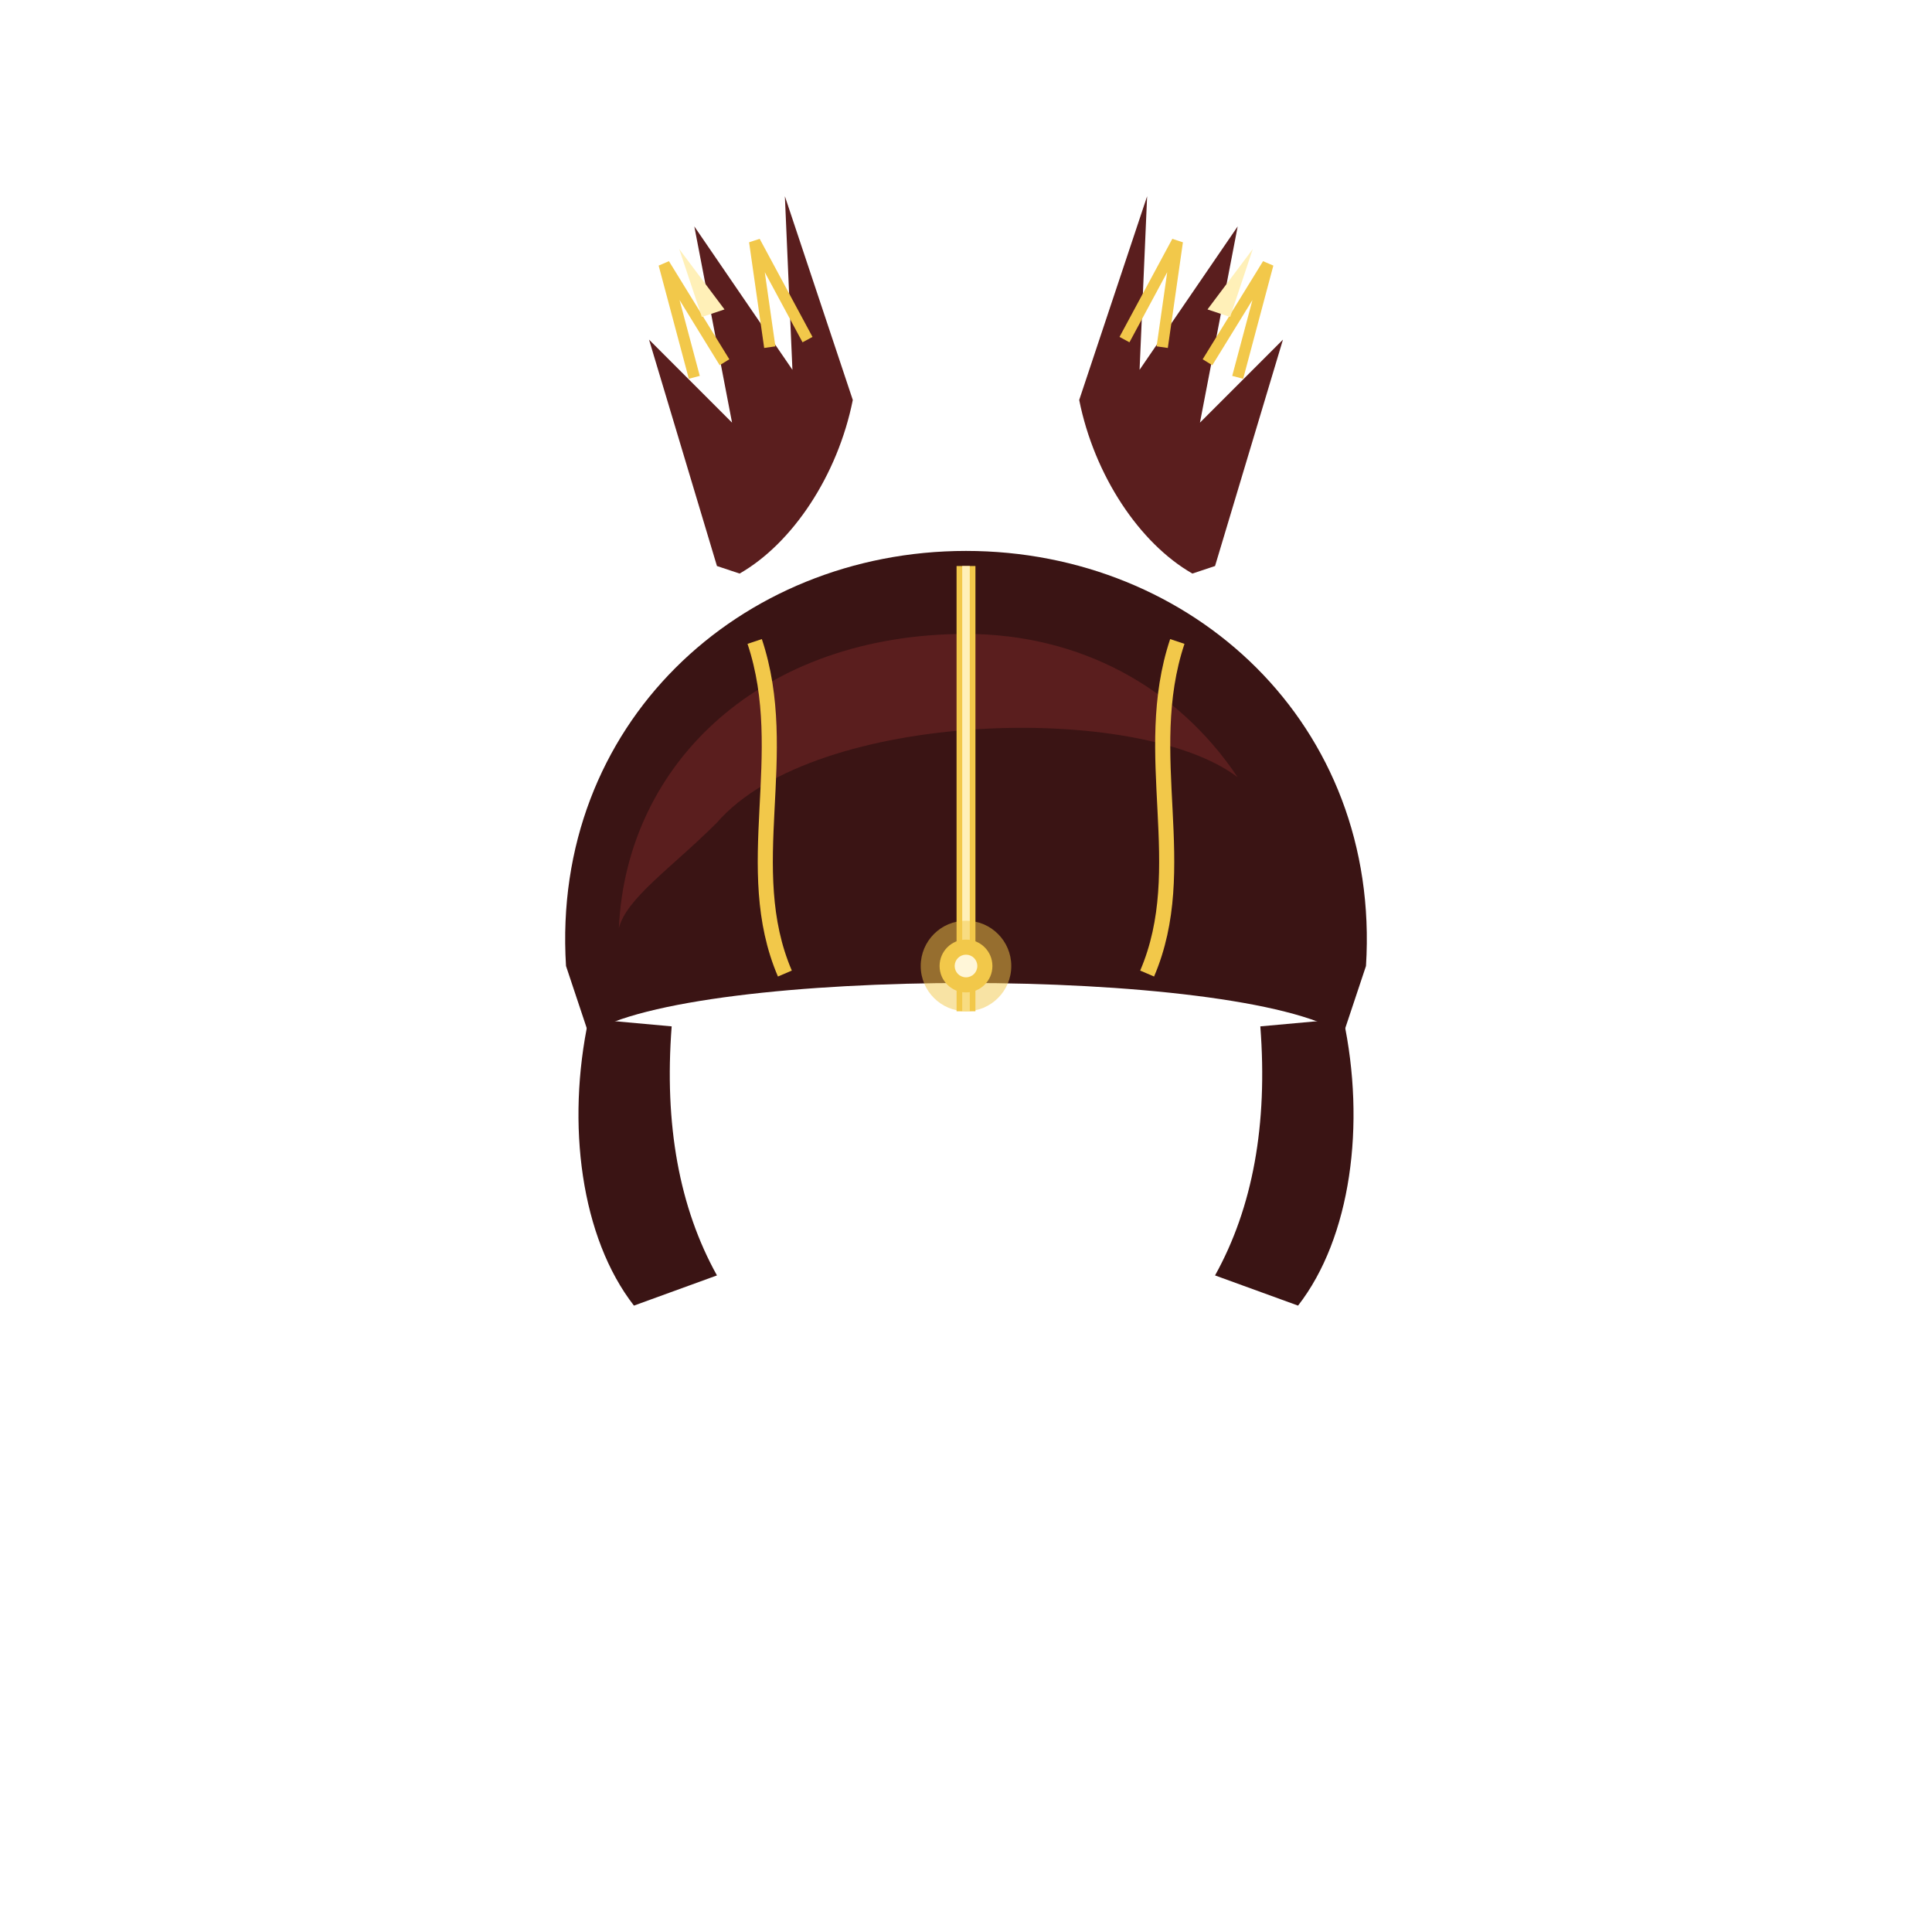
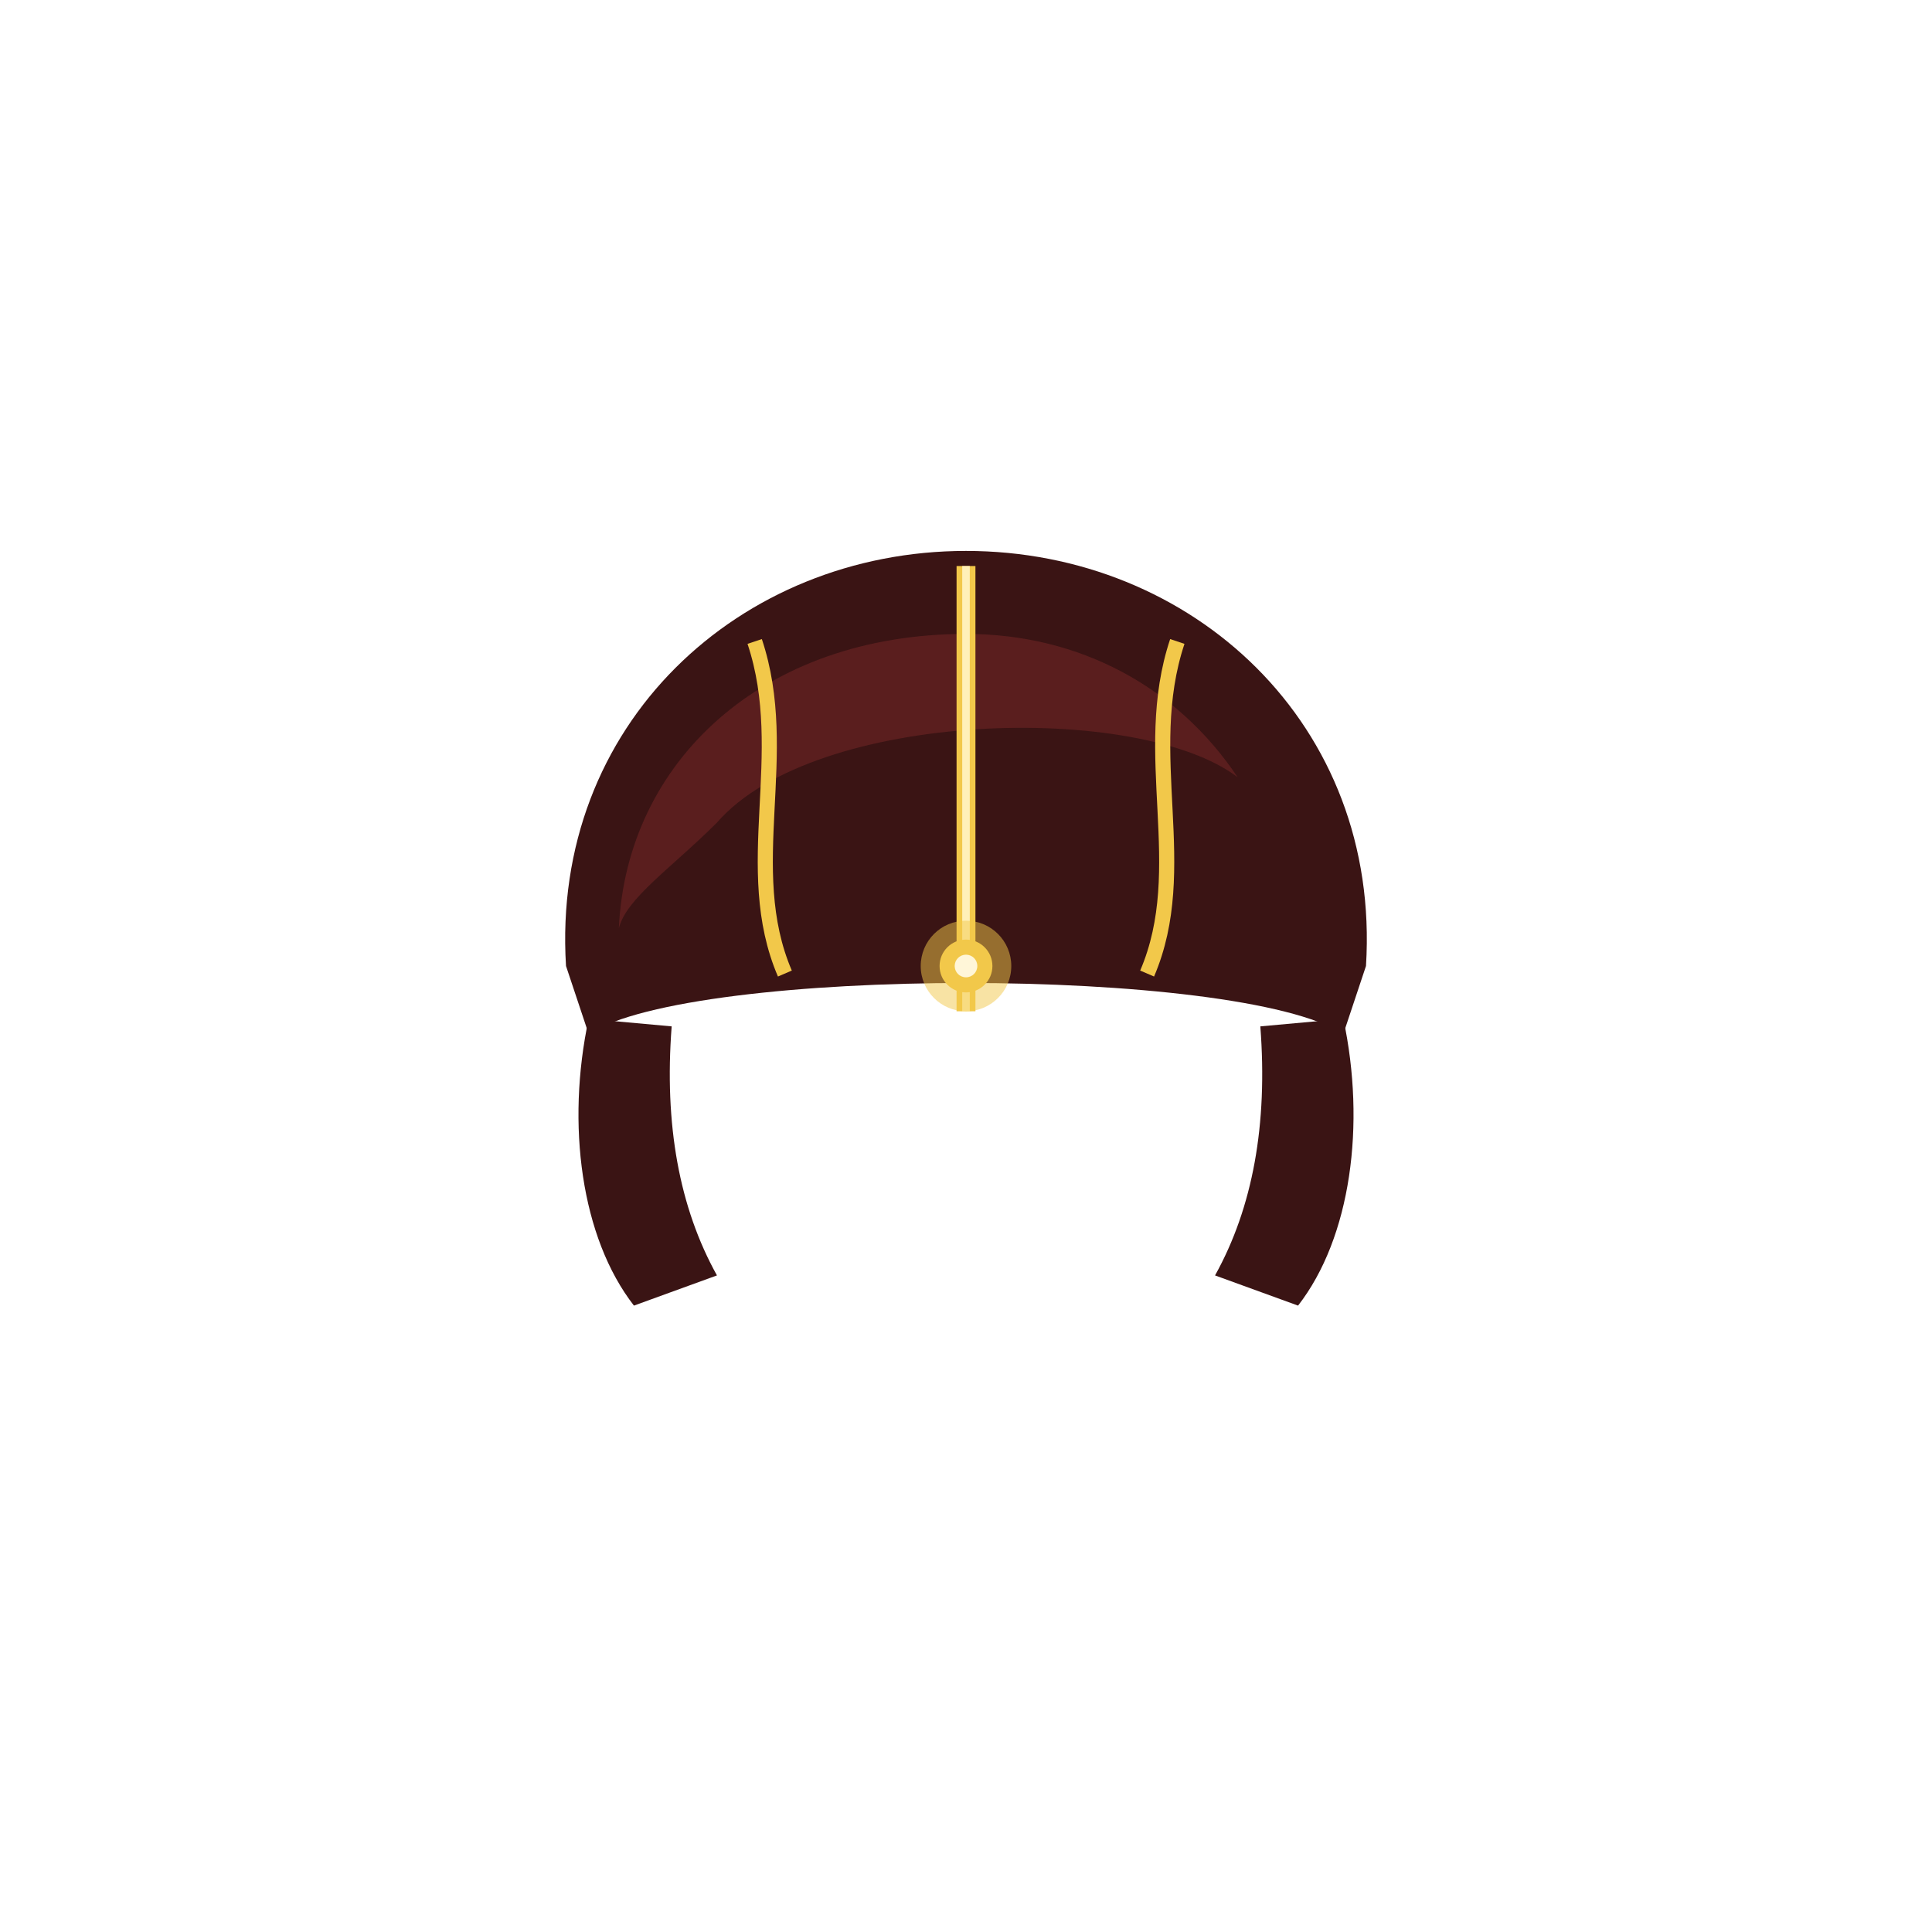
<svg xmlns="http://www.w3.org/2000/svg" viewBox="0 0 512 512" width="512" height="512">
-   <path d="M190 150 L172 90 L194 112 L184 60 L210 98 L208 52 L226 106 C222 126 210 144 196 152 Z" fill="#5A1E1E" />
-   <path d="M184 100 L176 70 L192 96 M204 92 L200 64 L214 90" stroke="#F2C84A" stroke-width="3" fill="none" />
-   <path d="M186 84 L180 66 L192 82 Z" fill="#FFF0B8" />
-   <path d="M322 150 L340 90 L318 112 L328 60 L302 98 L304 52 L286 106 C290 126 302 144 316 152 Z" fill="#5A1E1E" />
-   <path d="M328 100 L336 70 L320 96 M308 92 L312 64 L298 90" stroke="#F2C84A" stroke-width="3" fill="none" />
-   <path d="M326 84 L332 66 L320 82 Z" fill="#FFF0B8" />
  <path d="M150 256 C146 192 196 146 256 146 C316 146 366 192 362 256 L356 274 C328 256 184 256 156 274 Z" fill="#3A1414" />
  <path d="M164 246 C166 202 202 168 256 168 C286 168 312 182 328 206 C302 186 216 188 190 218 C178 230 166 238 164 246 Z" fill="#5A1E1E" />
  <path d="M156 270 C150 298 154 328 168 346 L190 338 C180 320 176 298 178 272 Z" fill="#3A1414" />
  <path d="M356 270 C362 298 358 328 344 346 L322 338 C332 320 336 298 334 272 Z" fill="#3A1414" />
  <path d="M256 150 L256 268" stroke="#F2C84A" stroke-width="5" fill="none" />
  <path d="M256 150 L256 268" stroke="#FFF0B8" stroke-width="2" fill="none" />
  <path d="M200 170 C210 200 196 230 208 258 M312 170 C302 200 316 230 304 258" stroke="#F2C84A" stroke-width="4" fill="none" />
  <circle cx="256" cy="256" r="12" fill="#F2C84A" opacity="0.5" />
  <circle cx="256" cy="256" r="7" fill="#F2C84A" />
  <circle cx="256" cy="256" r="3" fill="#FFF6D8" />
</svg>
